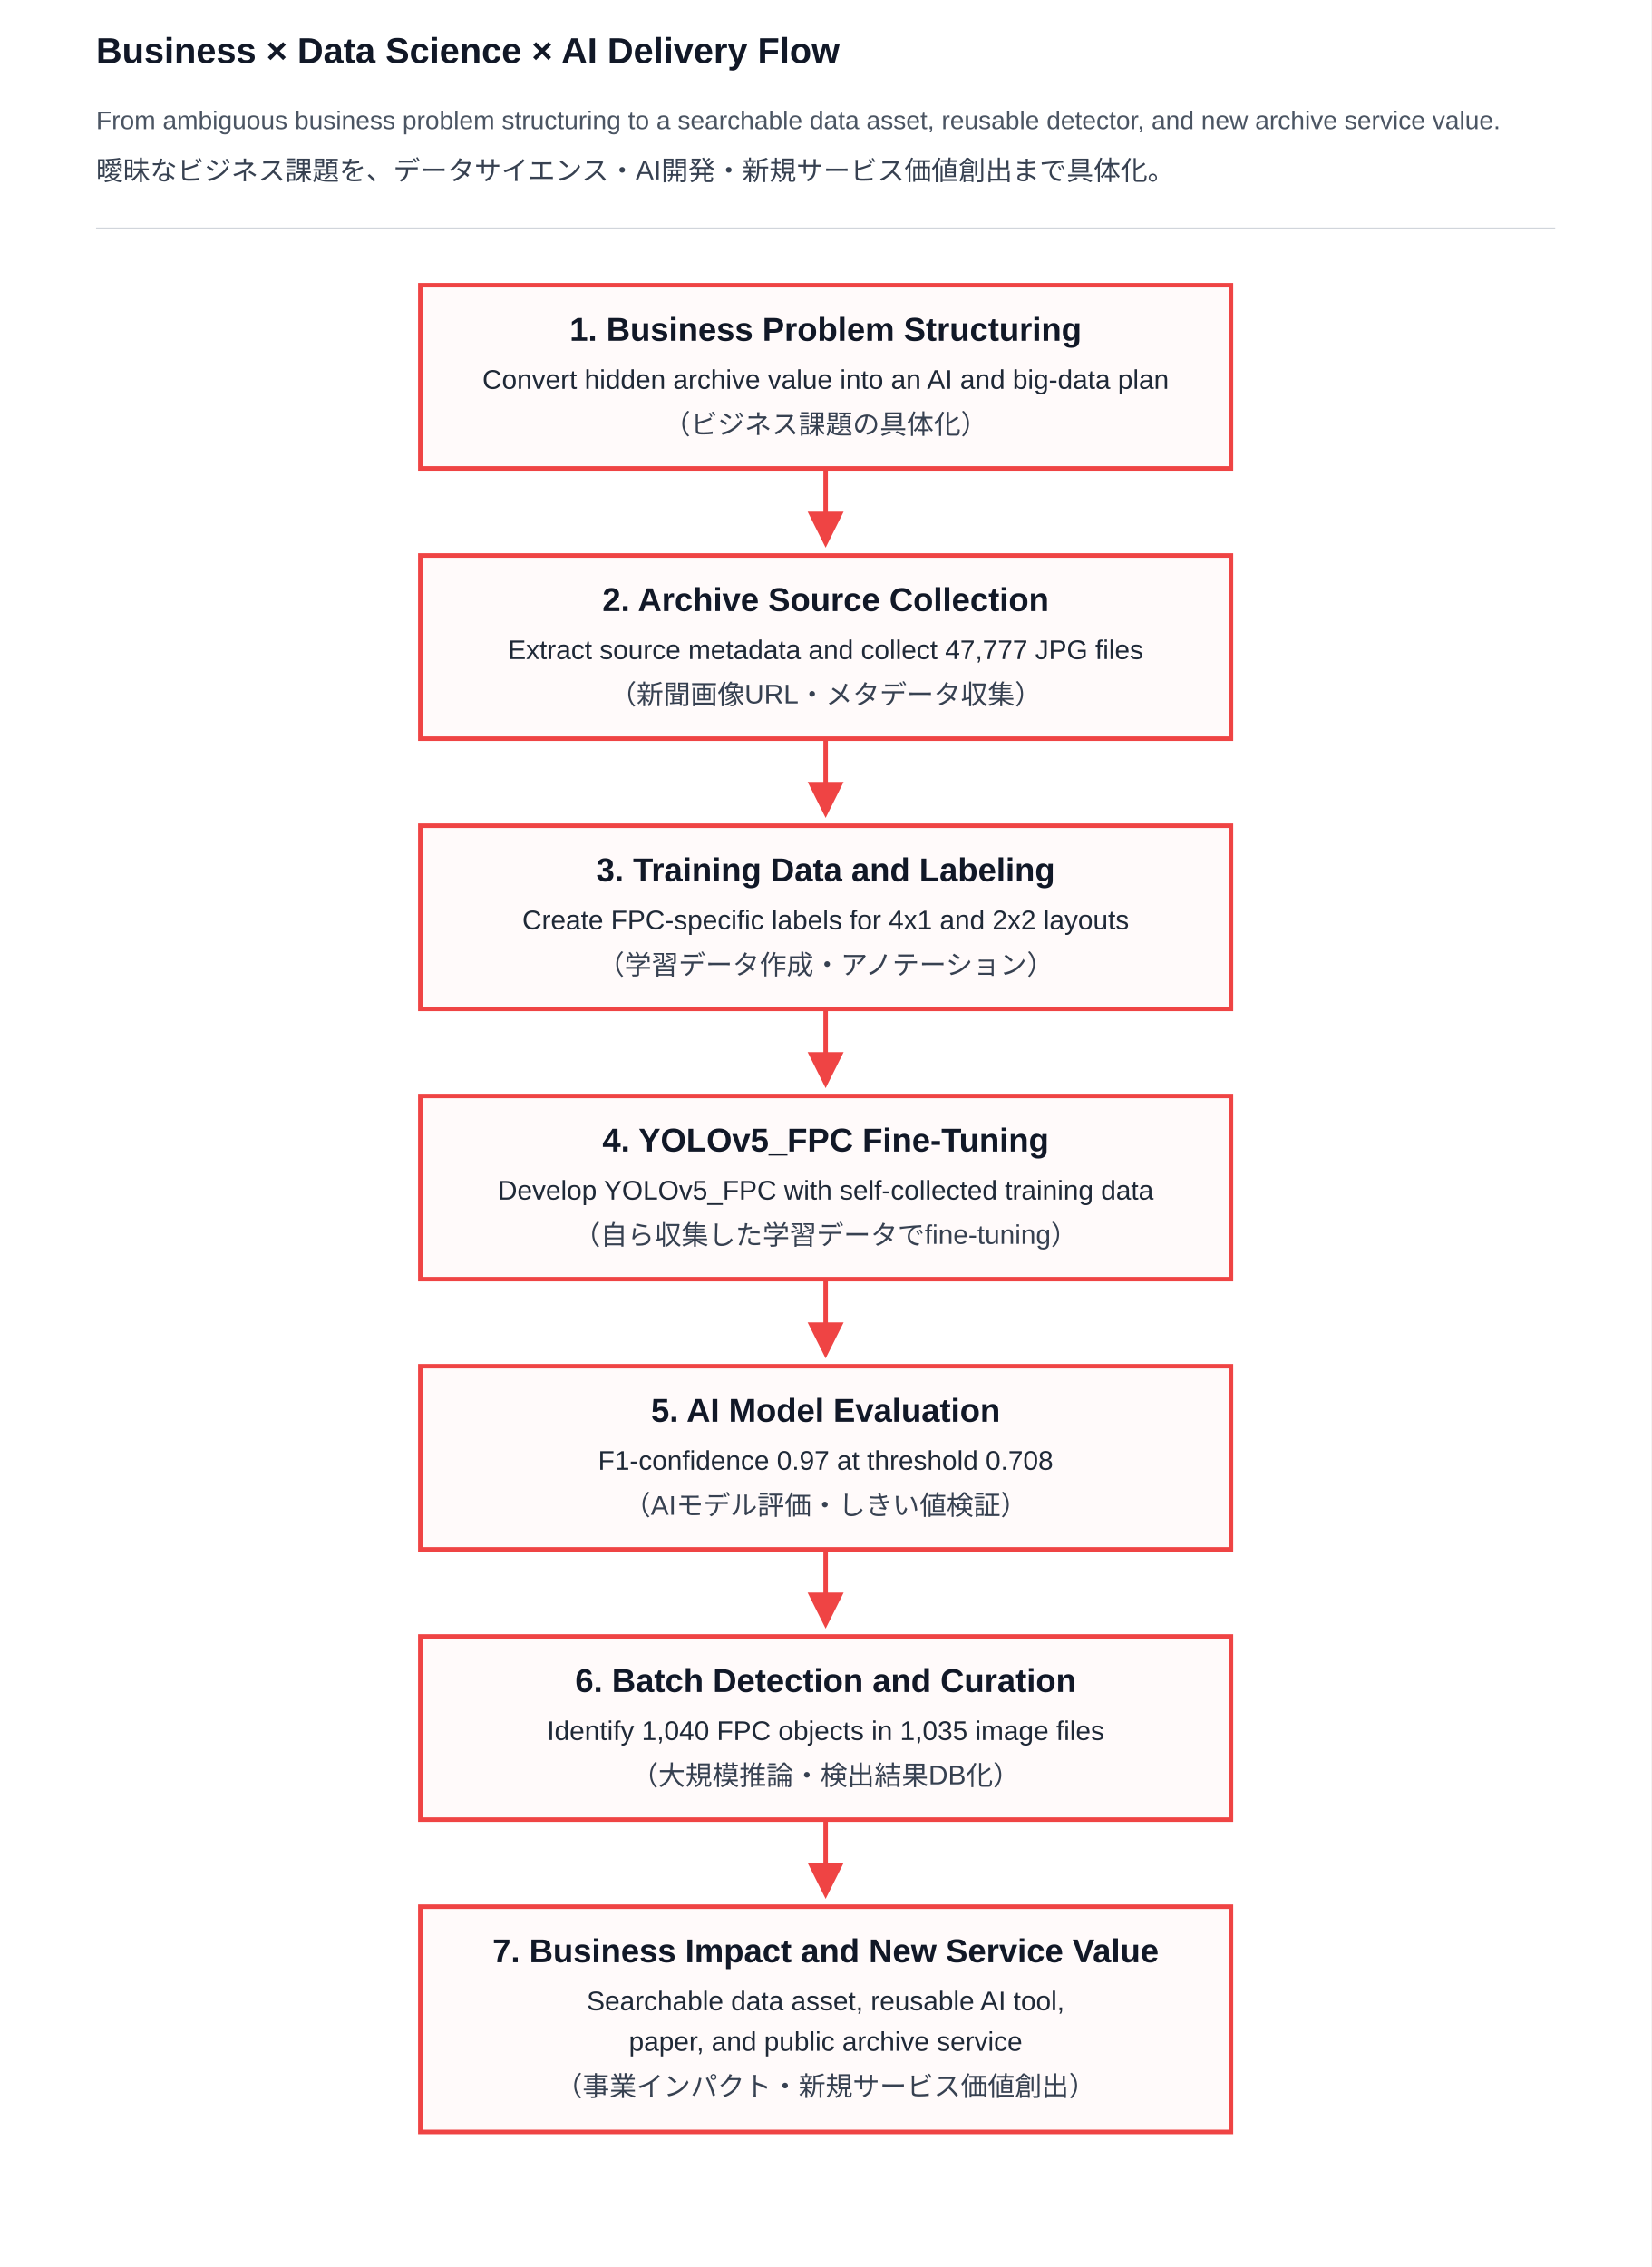
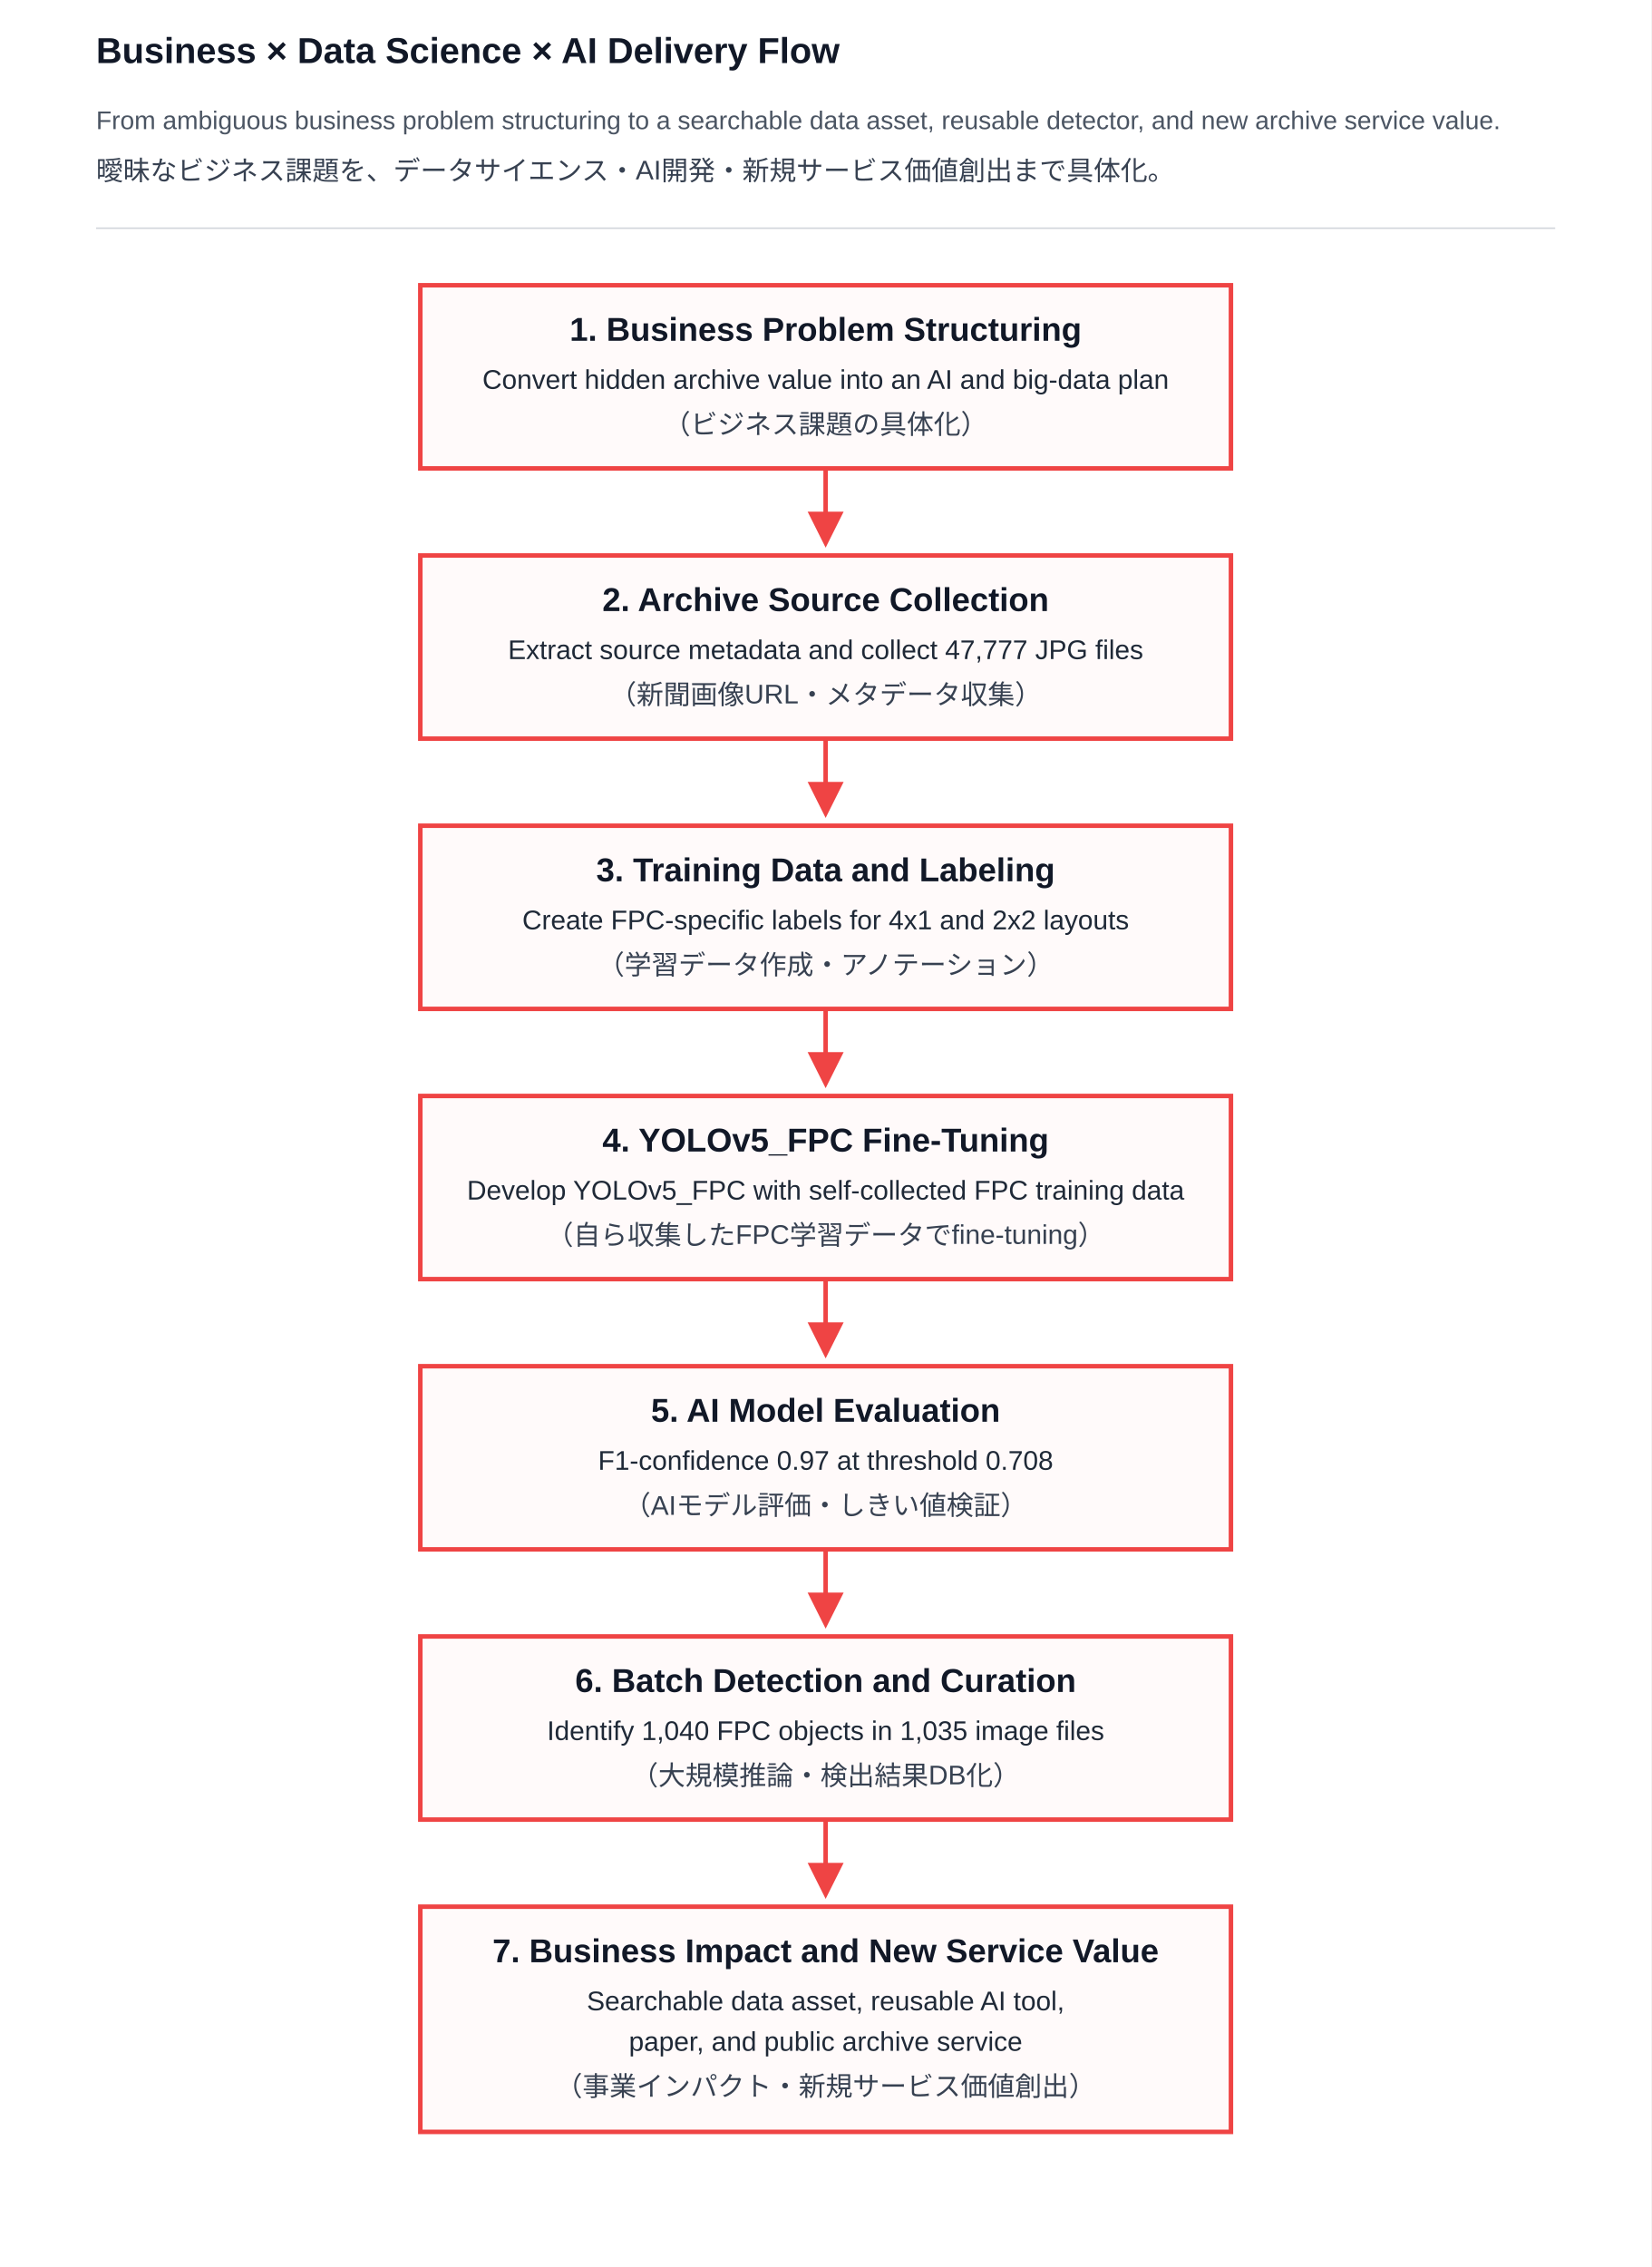
<svg xmlns="http://www.w3.org/2000/svg" width="1100" height="1510" viewBox="0 0 1100 1510" role="img" aria-labelledby="title desc">
  <defs>
    <marker id="arrow" viewBox="0 0 10 10" refX="8" refY="5" markerWidth="8" markerHeight="8" orient="auto">
      <path d="M 0 0 L 10 5 L 0 10 z" fill="#ef4444" />
    </marker>
    <style>
      .title { font: 700 24px "Segoe UI", "Yu Gothic", Meiryo, Arial, sans-serif; fill: #111827; }
      .main { font: 700 22px "Segoe UI", "Yu Gothic", Meiryo, Arial, sans-serif; fill: #111827; }
      .sub { font: 500 18px "Segoe UI", "Yu Gothic", Meiryo, Arial, sans-serif; fill: #1f2937; }
      .jp { font: 500 18px "Yu Gothic", Meiryo, "Segoe UI", Arial, sans-serif; fill: #374151; }
      .note { font: 500 17px "Segoe UI", "Yu Gothic", Meiryo, Arial, sans-serif; fill: #4b5563; }
      .box { fill: #fffafa; stroke: #ef4444; stroke-width: 3; rx: 0; }
      .line { stroke: #ef4444; stroke-width: 3; marker-end: url(#arrow); }
    </style>
  </defs>
  <rect width="1100" height="1510" fill="#ffffff" />
  <g transform="translate(64, 42)">
    <text class="title" x="0" y="0">Business × Data Science × AI Delivery Flow</text>
    <text class="note" x="0" y="44">From ambiguous business problem structuring to a searchable data asset, reusable detector, and new archive service value.</text>
    <text class="jp" x="0" y="78">曖昧なビジネス課題を、データサイエンス・AI開発・新規サービス価値創出まで具体化。</text>
    <line x1="0" y1="110" x2="972" y2="110" stroke="#d1d5db" stroke-width="1" />
  </g>
  <g text-anchor="middle">
    <g transform="translate(280, 190)">
      <rect class="box" width="540" height="122" />
      <text class="main" x="270" y="37">1. Business Problem Structuring</text>
      <text class="sub" x="270" y="69">Convert hidden archive value into an AI and big-data plan</text>
      <text class="jp" x="270" y="99">（ビジネス課題の具体化）</text>
    </g>
    <line class="line" x1="550" y1="312" x2="550" y2="360" />
    <g transform="translate(280, 370)">
      <rect class="box" width="540" height="122" />
      <text class="main" x="270" y="37">2. Archive Source Collection</text>
      <text class="sub" x="270" y="69">Extract source metadata and collect 47,777 JPG files</text>
      <text class="jp" x="270" y="99">（新聞画像URL・メタデータ収集）</text>
    </g>
    <line class="line" x1="550" y1="492" x2="550" y2="540" />
    <g transform="translate(280, 550)">
      <rect class="box" width="540" height="122" />
      <text class="main" x="270" y="37">3. Training Data and Labeling</text>
      <text class="sub" x="270" y="69">Create FPC-specific labels for 4x1 and 2x2 layouts</text>
      <text class="jp" x="270" y="99">（学習データ作成・アノテーション）</text>
    </g>
    <line class="line" x1="550" y1="672" x2="550" y2="720" />
    <g transform="translate(280, 730)">
      <rect class="box" width="540" height="122" />
      <text class="main" x="270" y="37">4. YOLOv5_FPC Fine-Tuning</text>
-       <text class="sub" x="270" y="69">Develop YOLOv5_FPC with self-collected training data</text>
-       <text class="jp" x="270" y="99">（自ら収集した学習データでfine-tuning）</text>
+       <text class="sub" x="270" y="69">Develop YOLOv5_FPC with self-collected FPC training data</text>
+       <text class="jp" x="270" y="99">（自ら収集したFPC学習データでfine-tuning）</text>
    </g>
    <line class="line" x1="550" y1="852" x2="550" y2="900" />
    <g transform="translate(280, 910)">
      <rect class="box" width="540" height="122" />
      <text class="main" x="270" y="37">5. AI Model Evaluation</text>
      <text class="sub" x="270" y="69">F1-confidence 0.97 at threshold 0.708</text>
      <text class="jp" x="270" y="99">（AIモデル評価・しきい値検証）</text>
    </g>
    <line class="line" x1="550" y1="1032" x2="550" y2="1080" />
    <g transform="translate(280, 1090)">
      <rect class="box" width="540" height="122" />
      <text class="main" x="270" y="37">6. Batch Detection and Curation</text>
      <text class="sub" x="270" y="69">Identify 1,040 FPC objects in 1,035 image files</text>
      <text class="jp" x="270" y="99">（大規模推論・検出結果DB化）</text>
    </g>
    <line class="line" x1="550" y1="1212" x2="550" y2="1260" />
    <g transform="translate(280, 1270)">
      <rect class="box" width="540" height="150" />
      <text class="main" x="270" y="37">7. Business Impact and New Service Value</text>
      <text class="sub" x="270" y="69">Searchable data asset, reusable AI tool,</text>
      <text class="sub" x="270" y="96">paper, and public archive service</text>
      <text class="jp" x="270" y="126">（事業インパクト・新規サービス価値創出）</text>
    </g>
  </g>
</svg>
